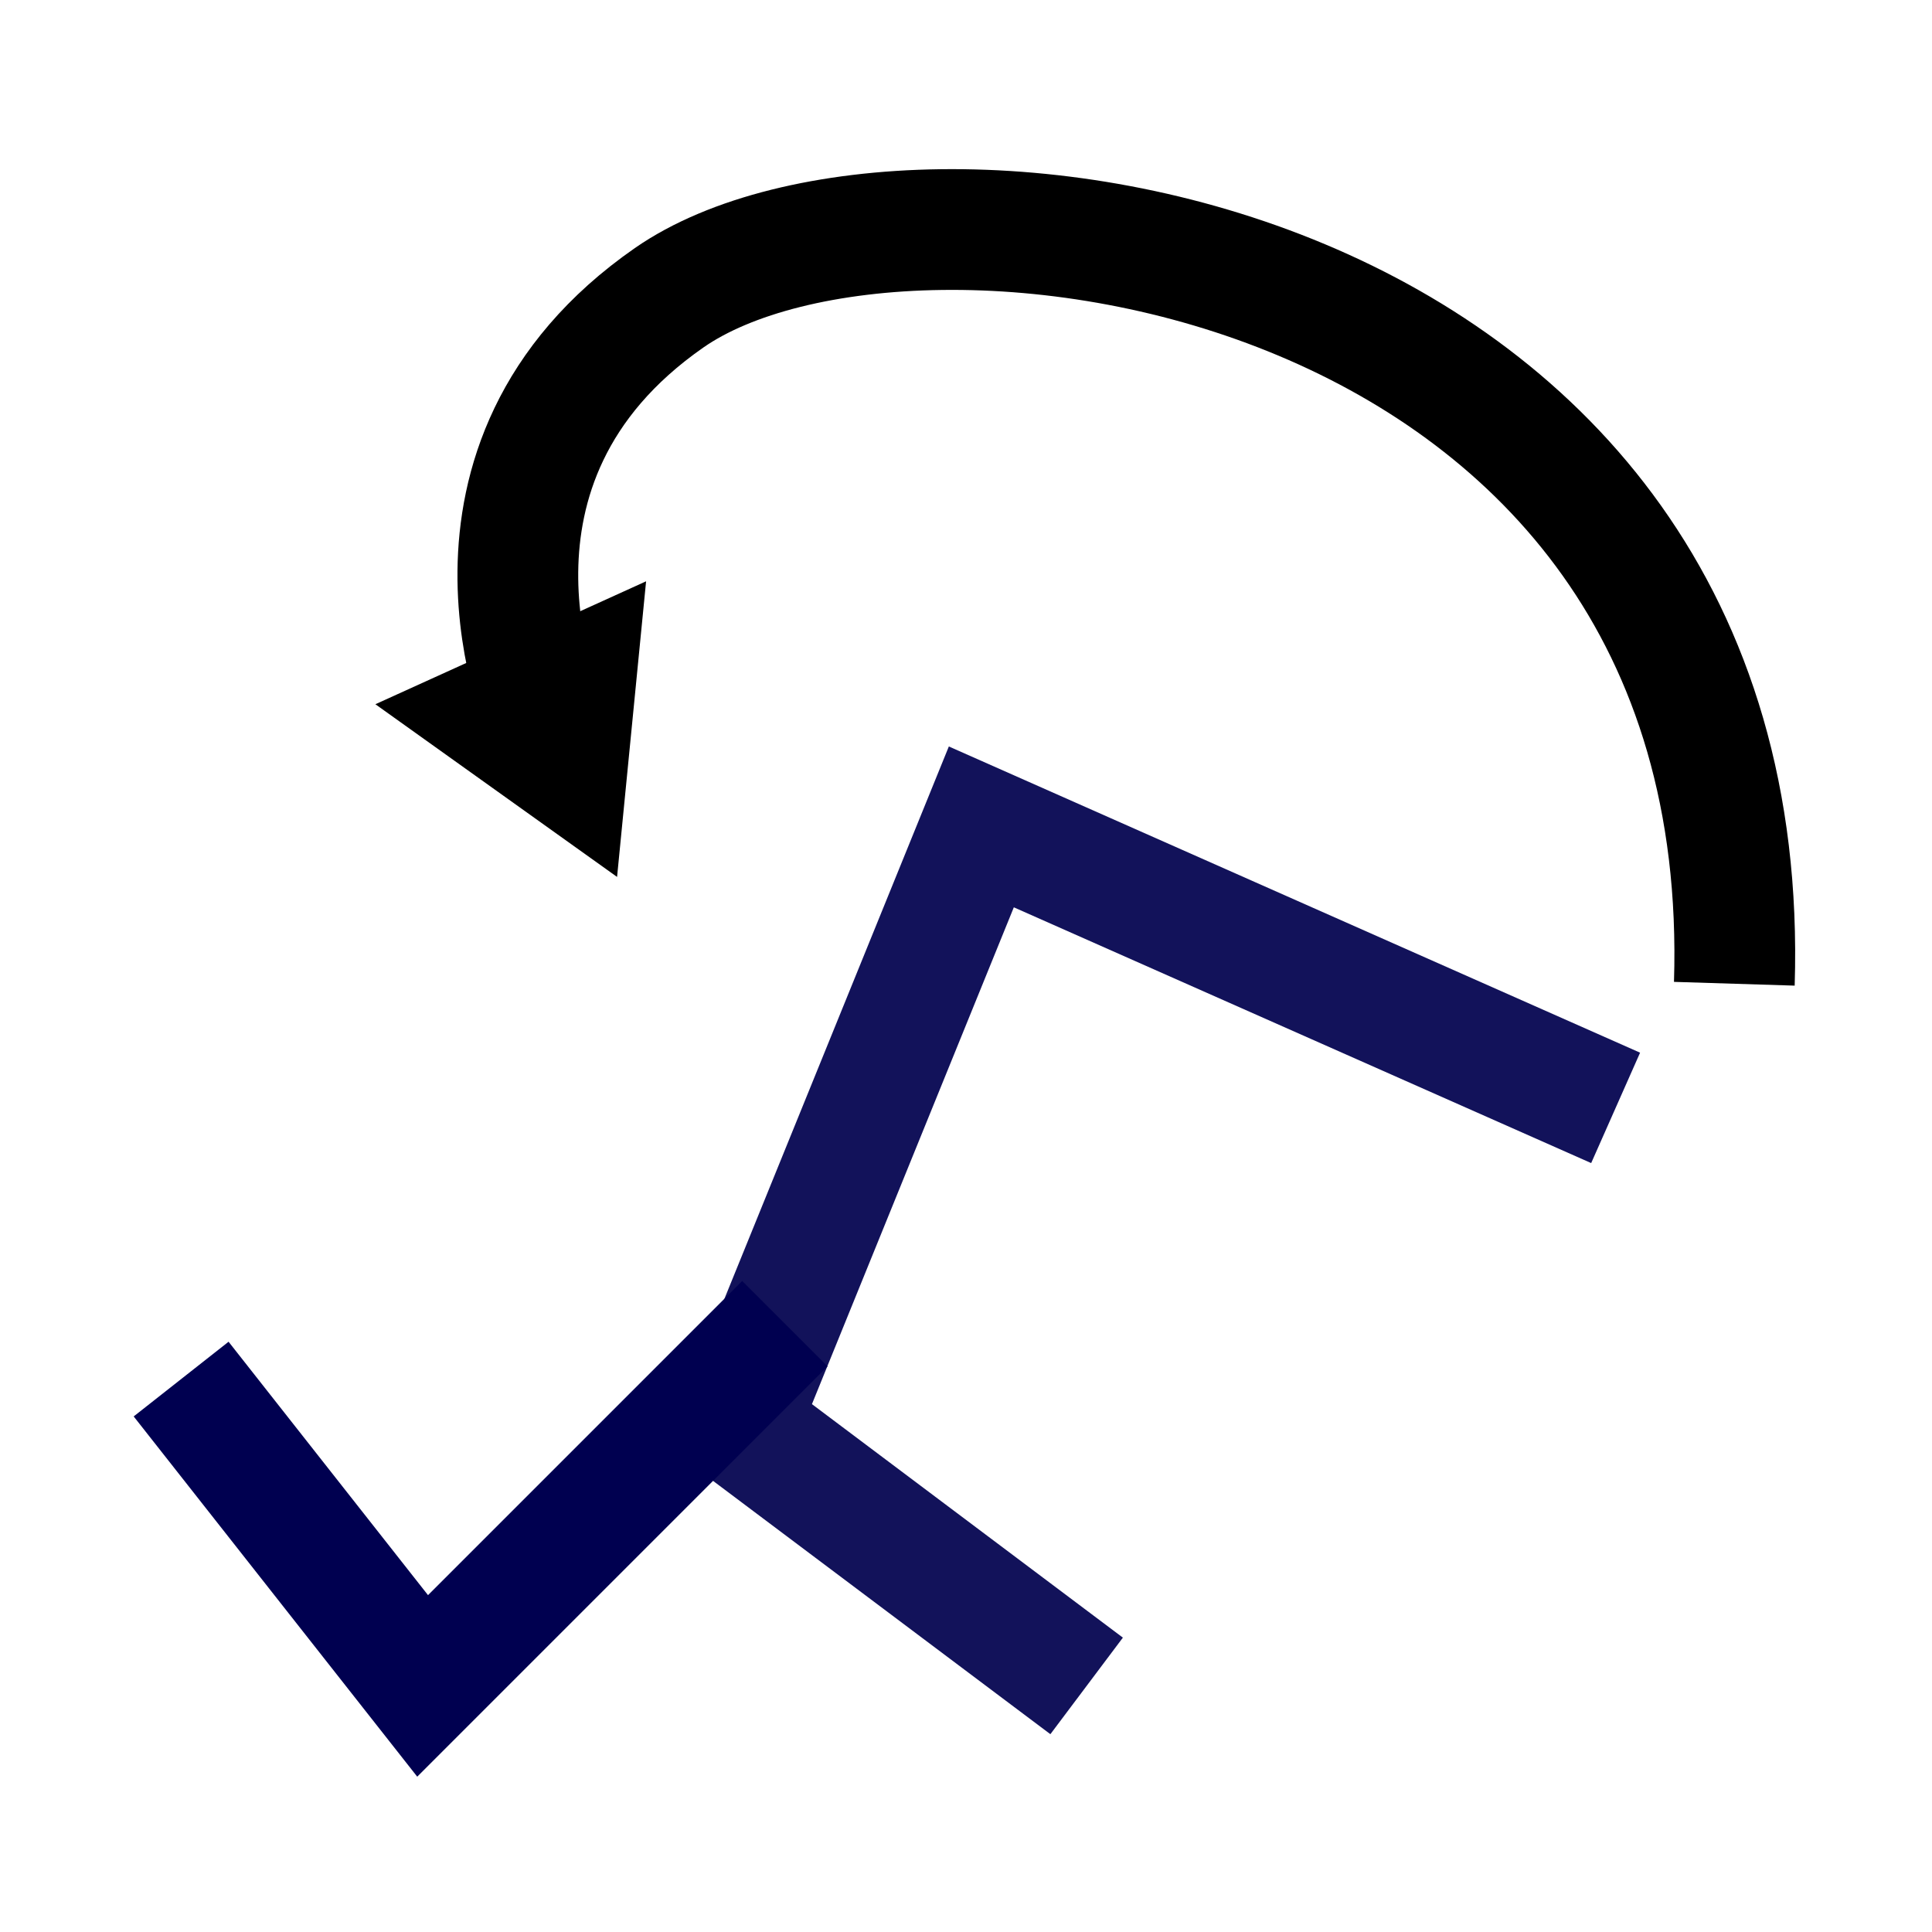
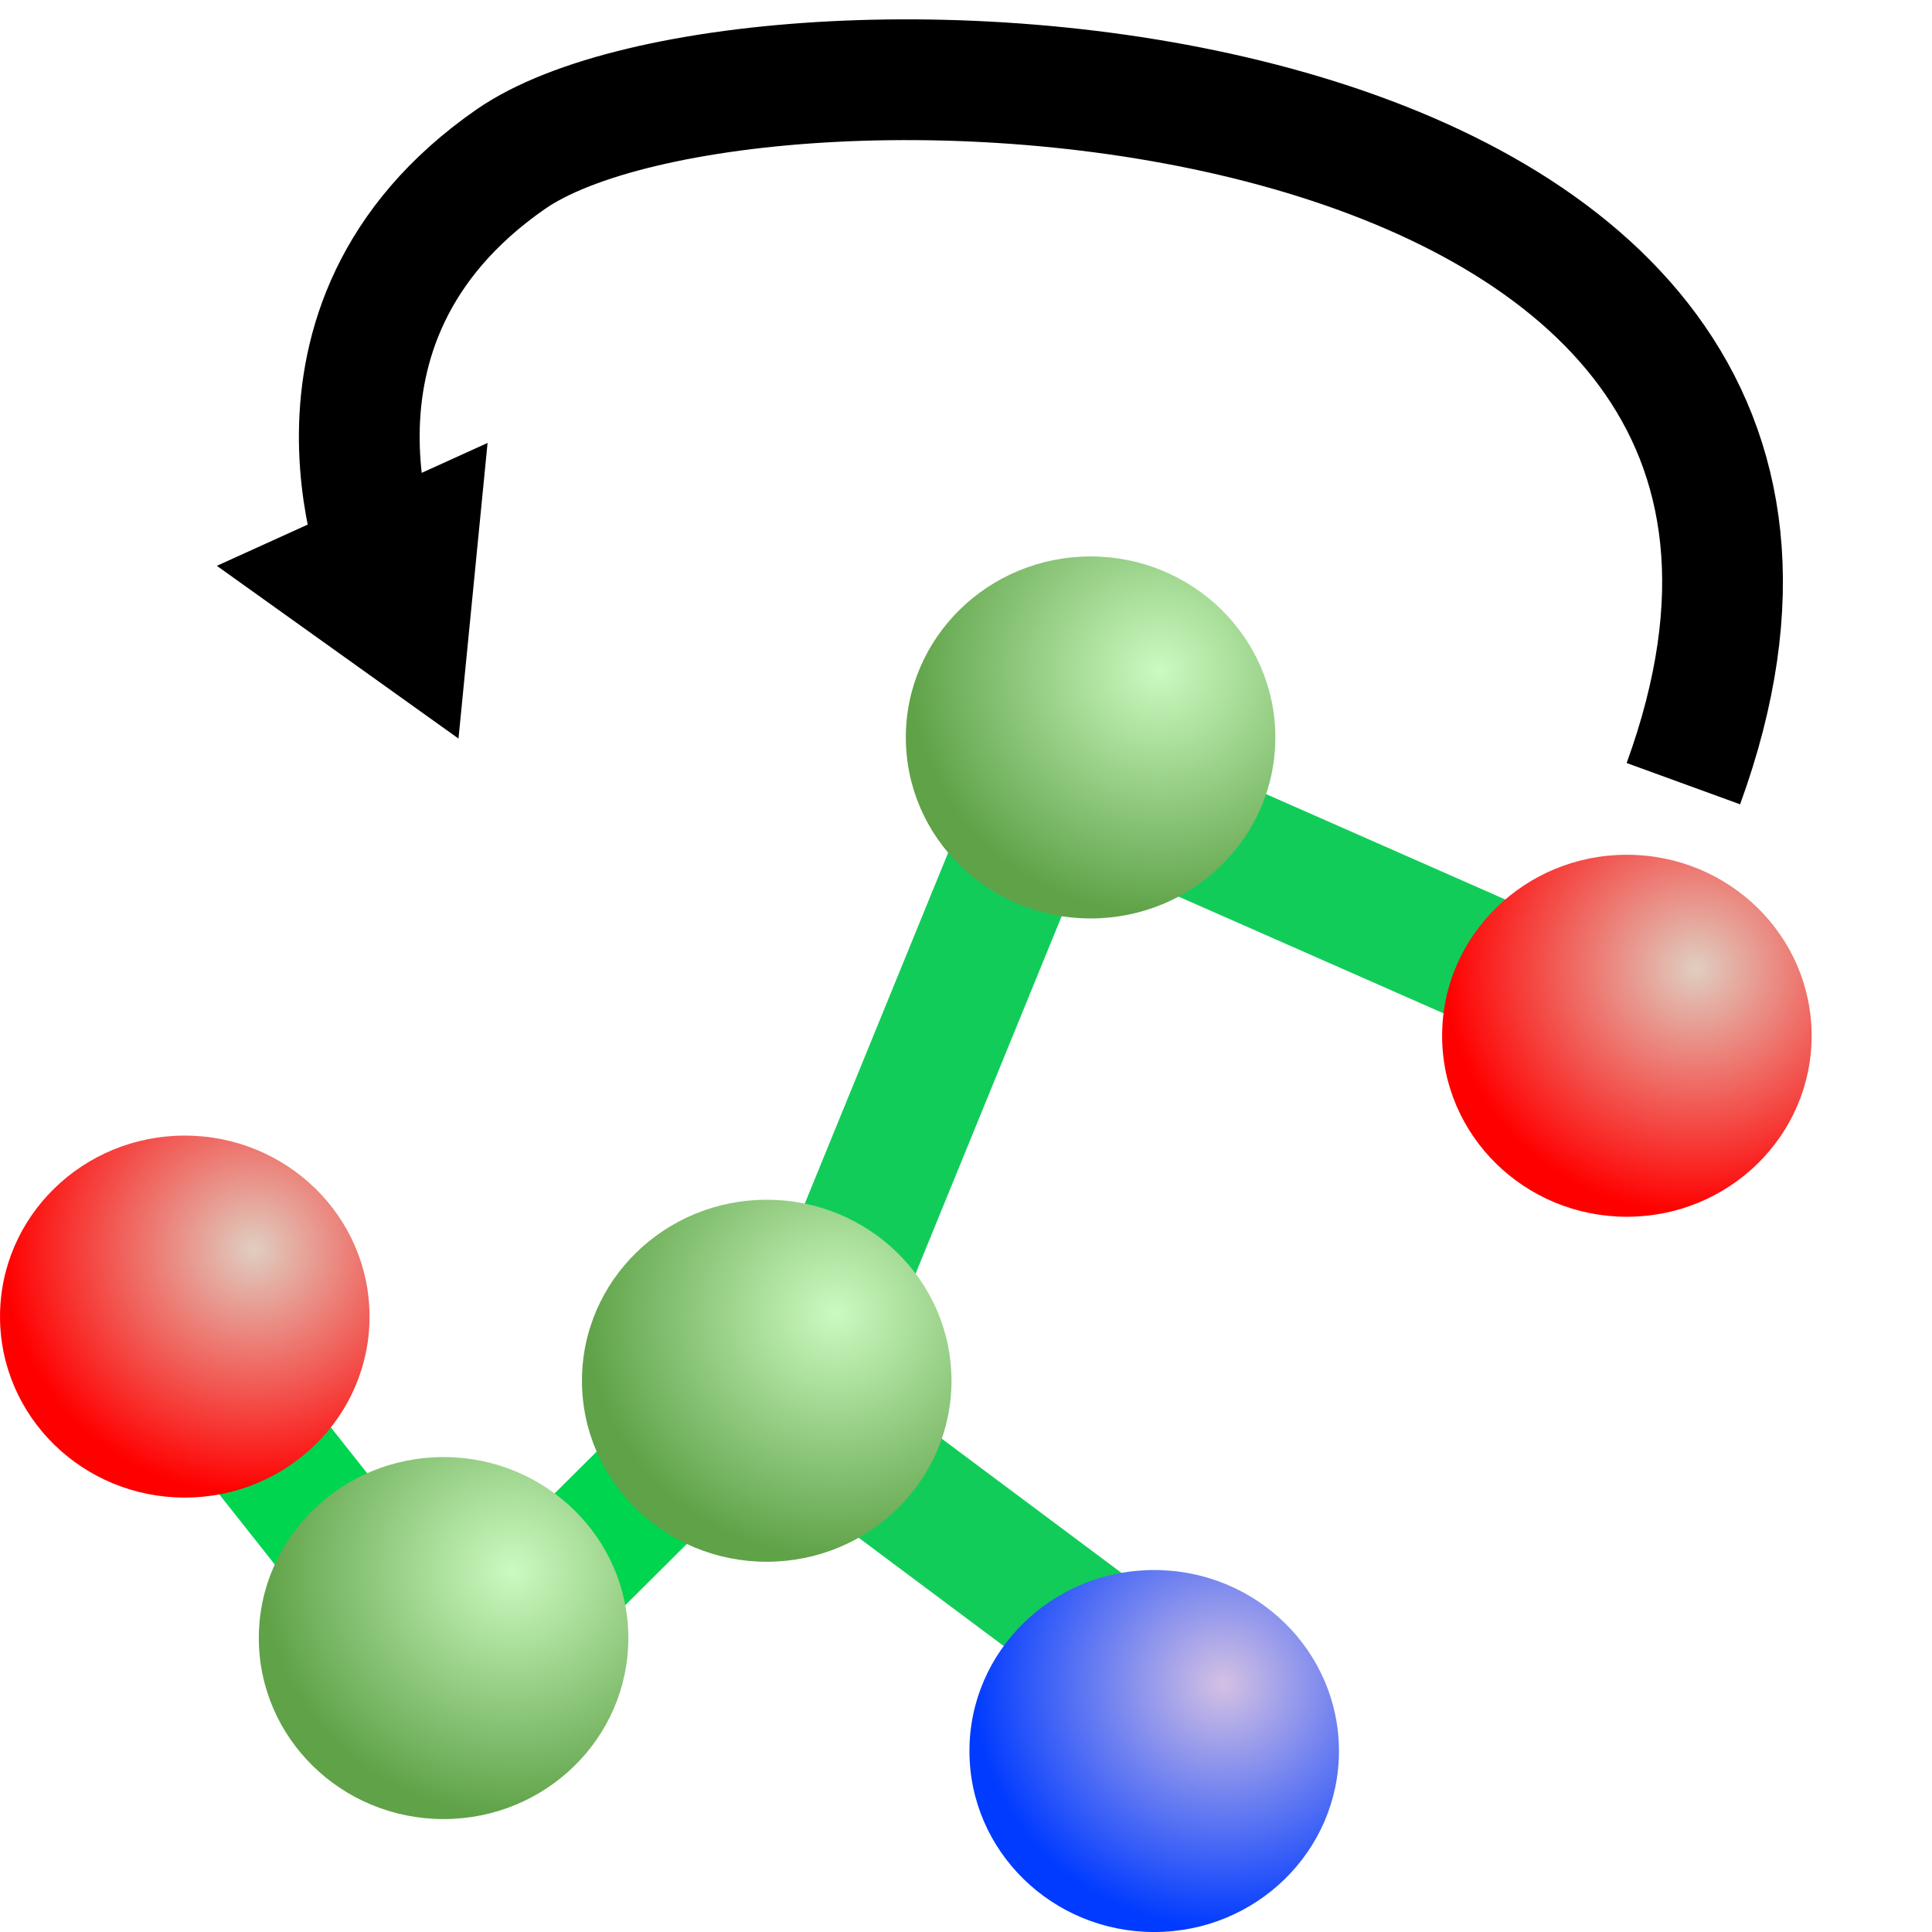
- <svg xmlns="http://www.w3.org/2000/svg" width="16px" height="16px" id="svg2160">
+ <svg xmlns="http://www.w3.org/2000/svg" xmlns:xlink="http://www.w3.org/1999/xlink" width="16px" height="16px" id="svg2160">
  <defs id="defs2162">
+     <linearGradient id="linearGradient2342">
+       <stop id="stop2344" offset="0" style="stop-color:#e0cec1;stop-opacity:1;" />
+       <stop id="stop2346" offset="1" style="stop-color:#ff0000;stop-opacity:1;" />
+     </linearGradient>
+     <radialGradient r="2.009" fy="8.731" fx="19.058" cy="8.731" cx="19.058" gradientTransform="scale(0.955533,1.046536)" gradientUnits="userSpaceOnUse" id="radialGradient2340" xlink:href="#linearGradient2342" />
+     <linearGradient id="linearGradient2330">
+       <stop id="stop2332" offset="0" style="stop-color:#d4c1e3;stop-opacity:1;" />
+       <stop id="stop2334" offset="1" style="stop-color:#003bff;stop-opacity:1;" />
+     </linearGradient>
+     <radialGradient gradientUnits="userSpaceOnUse" r="2.009" fy="8.731" fx="19.058" cy="8.731" cx="19.058" gradientTransform="scale(0.955533,1.046536)" id="radialGradient2336" xlink:href="#linearGradient2330" />
+     <linearGradient id="linearGradient2352">
+       <stop id="stop2354" offset="0" style="stop-color:#ccfac1;stop-opacity:1;" />
+       <stop id="stop2356" offset="1" style="stop-color:#5fa248;stop-opacity:1;" />
+     </linearGradient>
+     <radialGradient r="2.009" fy="8.731" fx="19.058" cy="8.731" cx="19.058" gradientTransform="scale(0.955533,1.046536)" gradientUnits="userSpaceOnUse" id="radialGradient2364" xlink:href="#linearGradient2352" />
    <marker orient="auto" refY="0.0" refX="0.0" id="TriangleOutS" style="overflow:visible">
      <path id="path3674" d="M 5.77,0.0 L -2.88,5.0 L -2.88,-5.0 L 5.77,0.0 z " style="fill-rule:evenodd;stroke:#000000;stroke-width:1.0pt;marker-start:none" transform="scale(0.2)" />
    </marker>
    <marker orient="auto" refY="0.0" refX="0.0" id="TriangleOutL" style="overflow:visible">
      <path id="path3680" d="M 5.77,0.0 L -2.88,5.0 L -2.88,-5.0 L 5.77,0.0 z " style="fill-rule:evenodd;stroke:#000000;stroke-width:1.0pt;marker-start:none" transform="scale(0.8)" />
    </marker>
-     <filter x="-0.116" width="1.233" y="-0.065" height="1.13" id="filter3505">
-       <feGaussianBlur stdDeviation="0.369" id="feGaussianBlur3507" />
-     </filter>
-     <filter x="-0.076" width="1.151" y="-0.107" height="1.214" id="filter3573">
-       <feGaussianBlur stdDeviation="0.231" id="feGaussianBlur3575" />
-     </filter>
+     <radialGradient xlink:href="#linearGradient2352" id="radialGradient5335" gradientUnits="userSpaceOnUse" gradientTransform="scale(0.955533,1.046536)" cx="19.058" cy="8.731" fx="19.058" fy="8.731" r="2.009" />
+     <radialGradient xlink:href="#linearGradient2352" id="radialGradient5339" gradientUnits="userSpaceOnUse" gradientTransform="scale(0.955533,1.046536)" cx="19.058" cy="8.731" fx="19.058" fy="8.731" r="2.009" />
+     <radialGradient xlink:href="#linearGradient2352" id="radialGradient5343" gradientUnits="userSpaceOnUse" gradientTransform="scale(0.955533,1.046536)" cx="19.058" cy="8.731" fx="19.058" fy="8.731" r="2.009" />
+     <radialGradient xlink:href="#linearGradient2352" id="radialGradient5347" gradientUnits="userSpaceOnUse" gradientTransform="scale(0.955533,1.046536)" cx="19.058" cy="8.731" fx="19.058" fy="8.731" r="2.009" />
+     <radialGradient xlink:href="#linearGradient2342" id="radialGradient5351" gradientUnits="userSpaceOnUse" gradientTransform="scale(0.955533,1.046536)" cx="19.058" cy="8.731" fx="19.058" fy="8.731" r="2.009" />
+     <radialGradient xlink:href="#linearGradient2342" id="radialGradient5355" gradientUnits="userSpaceOnUse" gradientTransform="scale(0.955533,1.046536)" cx="19.058" cy="8.731" fx="19.058" fy="8.731" r="2.009" />
  </defs>
  <g id="layer1">
-     <g id="g3282" transform="translate(-13,-1.558416)">
-       <path id="path2292" d="M 5.5,3.892 L 10.509,3.92 L 10.509,3.92" style="fill:none;fill-opacity:0.75;fill-rule:evenodd;stroke:#000000;stroke-width:1px;stroke-linecap:butt;stroke-linejoin:miter;stroke-opacity:1" />
-       <path id="path2296" d="M 10.437,3.879 C 10.188,4.407 10.566,3.772 9.599,5.058" style="fill:none;fill-opacity:0.75;fill-rule:evenodd;stroke:#000000;stroke-width:1px;stroke-linecap:round;stroke-linejoin:miter;stroke-opacity:1" />
-       <path id="path3254" d="M 10.5,3.68 C 10.25,3.151 10.629,3.787 9.661,2.5" style="fill:none;fill-opacity:0.75;fill-rule:evenodd;stroke:#000000;stroke-width:1px;stroke-linecap:round;stroke-linejoin:miter;stroke-opacity:1" />
-     </g>
-     <path style="fill:none;fill-rule:evenodd;stroke:#12125a;stroke-width:1px;stroke-linecap:butt;stroke-linejoin:miter;stroke-opacity:1" d="M 8.999,13.962 L 6.116,11.797 L 8.127,6.848 L 13.38,9.175" id="path2168" />
-     <path style="fill:none;fill-rule:evenodd;stroke:#000050;stroke-width:1px;stroke-linecap:butt;stroke-linejoin:miter;stroke-opacity:1" d="M 6.5,10.962 L 3.5,13.962 L 1.5,11.421" id="path3383" />
-     <path style="fill:none;fill-rule:evenodd;stroke:#000000;stroke-width:1px;stroke-linecap:butt;stroke-linejoin:miter;marker-end:url(#TriangleOutS);stroke-opacity:1" d="M 14.363,8.147 C 14.554,2.019 7.557,1.067 5.543,2.465 C 3.558,3.844 4.523,5.969 4.523,5.969" id="path3585" />
+     <path style="fill:none;fill-rule:evenodd;stroke:#12cc5a;stroke-width:1.069px;stroke-linecap:butt;stroke-linejoin:miter;stroke-opacity:1" d="M 9.644,13.959 L 6.554,11.652 L 8.709,6.378 L 14.338,8.858" id="path2168" />
+     <path style="fill:none;fill-rule:evenodd;stroke:#00d550;stroke-width:1.069px;stroke-linecap:butt;stroke-linejoin:miter;stroke-opacity:1" d="M 6.966,10.762 L 3.751,13.959 L 1.607,11.251" id="path3383" />
+     <path style="fill:none;fill-rule:evenodd;stroke:#000000;stroke-width:1px;stroke-linecap:butt;stroke-linejoin:miter;marker-end:url(#TriangleOutS);stroke-opacity:1" d="M 13.941,6.49 C 16.171,0.363 6.243,-0.08 4.229,1.319 C 2.245,2.697 3.21,4.823 3.21,4.823" id="path3585" />
+     <path transform="matrix(1.078308,0,0,0.9645653,-9.508106,5.12954)" d="M 19.101 9.716 A 1.419 1.554 0 1 1  16.263,9.716 A 1.419 1.554 0 1 1  19.101 9.716 z" id="path2306" style="fill:url(#radialGradient2336);fill-opacity:1;fill-rule:nonzero;stroke:none;stroke-width:1;stroke-linecap:round;stroke-linejoin:round;stroke-miterlimit:2.6;stroke-dashoffset:0;stroke-opacity:1" />
+     <path transform="matrix(1.078308,0,0,0.9645653,-10.0348,-3.264452)" d="M 19.101 9.716 A 1.419 1.554 0 1 1  16.263,9.716 A 1.419 1.554 0 1 1  19.101 9.716 z" id="path5333" style="fill:url(#radialGradient5335);fill-opacity:1;fill-rule:nonzero;stroke:none;stroke-width:1;stroke-linecap:round;stroke-linejoin:round;stroke-miterlimit:2.6;stroke-dashoffset:0;stroke-opacity:1" />
+     <path transform="matrix(1.078308,0,0,0.9645653,-12.71702,2.063078)" d="M 19.101 9.716 A 1.419 1.554 0 1 1  16.263,9.716 A 1.419 1.554 0 1 1  19.101 9.716 z" id="path5337" style="fill:url(#radialGradient5339);fill-opacity:1;fill-rule:nonzero;stroke:none;stroke-width:1;stroke-linecap:round;stroke-linejoin:round;stroke-miterlimit:2.6;stroke-dashoffset:0;stroke-opacity:1" />
+     <path transform="matrix(1.078308,0,0,0.9645653,-15.39308,4.19409)" d="M 19.101 9.716 A 1.419 1.554 0 1 1  16.263,9.716 A 1.419 1.554 0 1 1  19.101 9.716 z" id="path5341" style="fill:url(#radialGradient5343);fill-opacity:1;fill-rule:nonzero;stroke:none;stroke-width:1;stroke-linecap:round;stroke-linejoin:round;stroke-miterlimit:2.6;stroke-dashoffset:0;stroke-opacity:1" />
+     <path transform="matrix(1.078308,0,0,0.9645653,-17.53639,1.531741)" d="M 19.101 9.716 A 1.419 1.554 0 1 1  16.263,9.716 A 1.419 1.554 0 1 1  19.101 9.716 z" id="path5349" style="fill:url(#radialGradient5351);fill-opacity:1;fill-rule:nonzero;stroke:none;stroke-width:1;stroke-linecap:round;stroke-linejoin:round;stroke-miterlimit:2.6;stroke-dashoffset:0;stroke-opacity:1" />
+     <path transform="matrix(1.078308,0,0,0.9645653,-5.593581,-0.7940249)" d="M 19.101 9.716 A 1.419 1.554 0 1 1  16.263,9.716 A 1.419 1.554 0 1 1  19.101 9.716 z" id="path5353" style="fill:url(#radialGradient5355);fill-opacity:1;fill-rule:nonzero;stroke:none;stroke-width:1;stroke-linecap:round;stroke-linejoin:round;stroke-miterlimit:2.6;stroke-dashoffset:0;stroke-opacity:1" />
  </g>
</svg>
